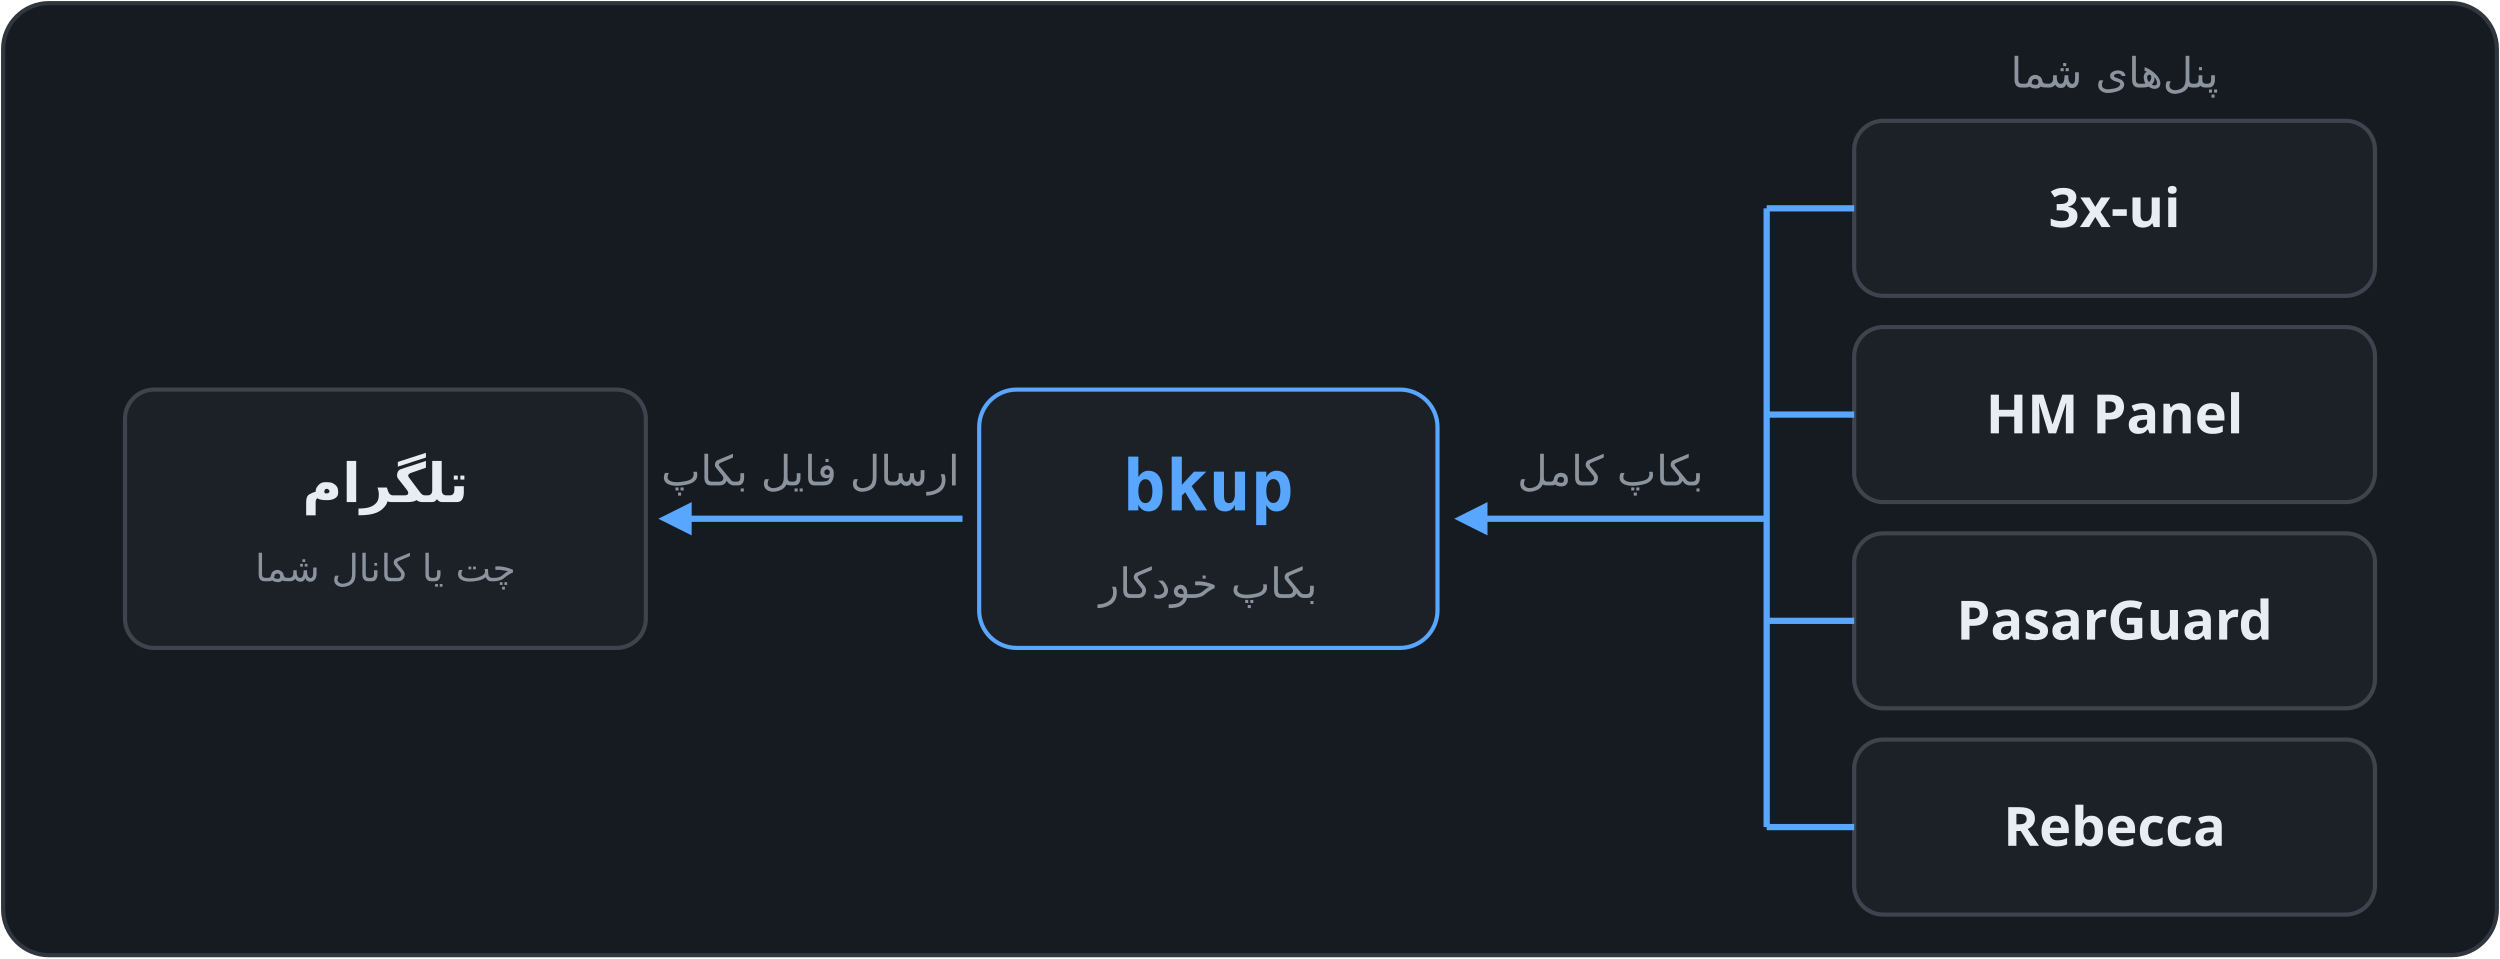
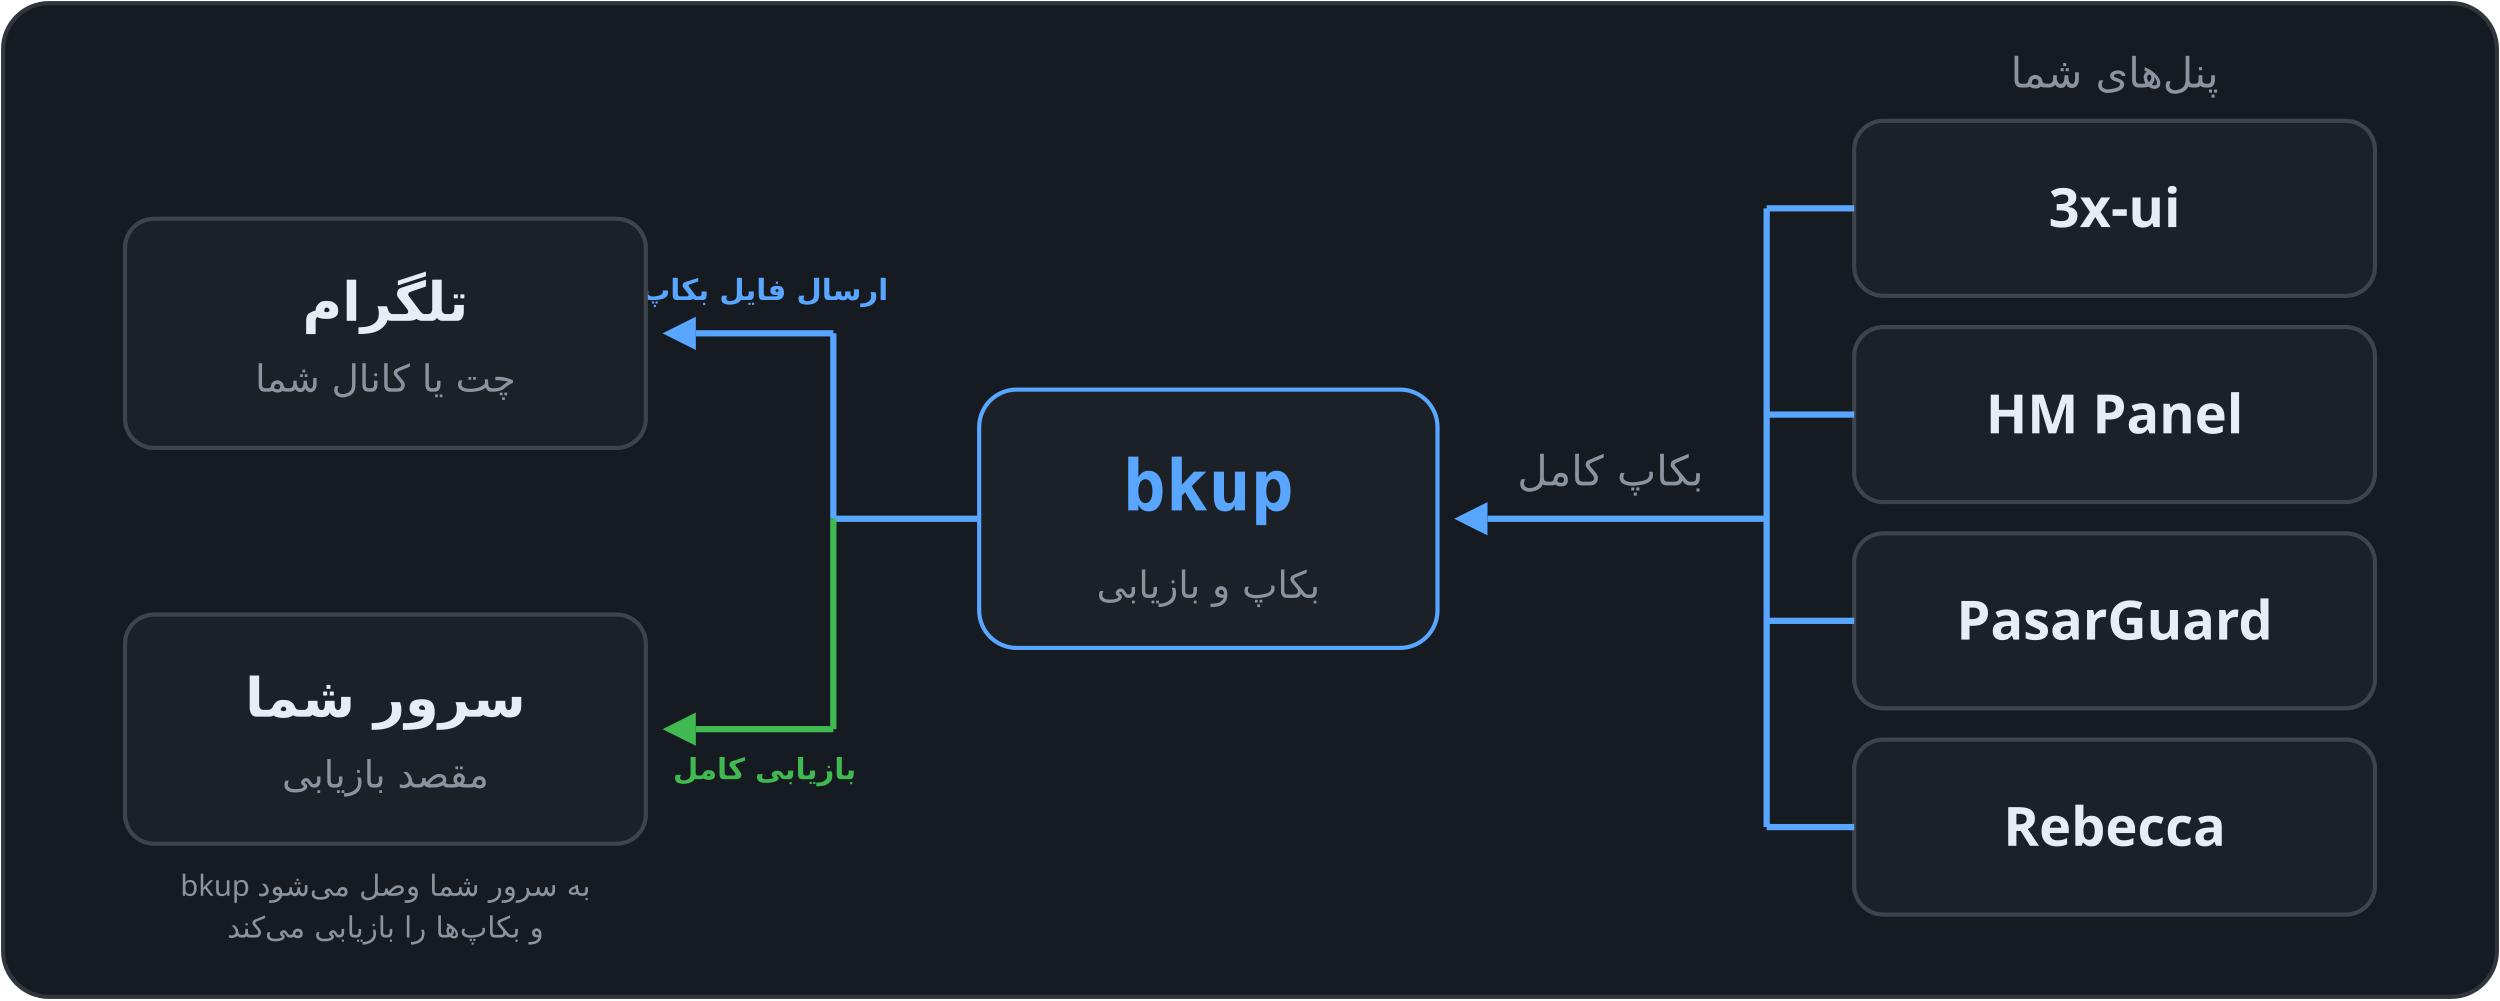
- <svg xmlns="http://www.w3.org/2000/svg" width="1200" height="460" viewBox="0 0 1200 460" role="img" aria-label="پنل‌ها به bkup و سپس تلگرام">
-   <rect x="1.5" y="1.5" width="1197" height="457" rx="22" fill="#161b22" stroke="#30363d" stroke-width="2" />
+ <svg xmlns="http://www.w3.org/2000/svg" width="1200" height="480" viewBox="0 0 1200 480" role="img" aria-label="پنل‌ها به bkup و سپس تلگرام و سرور">
+   <rect x="1.5" y="1.5" width="1197" height="477" rx="22" fill="#161b22" stroke="#30363d" stroke-width="2" />
  <rect x="890" y="58" width="250" height="84" rx="14" fill="#1c2128" stroke="#3d444d" stroke-width="2" />
-   <text x="1015.0" y="109.0" text-anchor="middle" font-family="Tahoma,Segoe UI,Vazirmatn,sans-serif" font-size="26" font-weight="600" fill="#e6edf3" direction="rtl" unicode-bidi="plaintext">3x-ui</text>
+   <text x="1015" y="109" text-anchor="middle" font-family="Tahoma,Segoe UI,Vazirmatn,sans-serif" font-size="26" font-weight="600" fill="#e6edf3" direction="rtl" unicode-bidi="plaintext">3x-ui</text>
  <rect x="890" y="157" width="250" height="84" rx="14" fill="#1c2128" stroke="#3d444d" stroke-width="2" />
-   <text x="1015.0" y="208.0" text-anchor="middle" font-family="Tahoma,Segoe UI,Vazirmatn,sans-serif" font-size="26" font-weight="600" fill="#e6edf3" direction="rtl" unicode-bidi="plaintext">HM Panel</text>
+   <text x="1015" y="208" text-anchor="middle" font-family="Tahoma,Segoe UI,Vazirmatn,sans-serif" font-size="26" font-weight="600" fill="#e6edf3" direction="rtl" unicode-bidi="plaintext">HM Panel</text>
  <rect x="890" y="256" width="250" height="84" rx="14" fill="#1c2128" stroke="#3d444d" stroke-width="2" />
-   <text x="1015.0" y="307.0" text-anchor="middle" font-family="Tahoma,Segoe UI,Vazirmatn,sans-serif" font-size="26" font-weight="600" fill="#e6edf3" direction="rtl" unicode-bidi="plaintext">PasarGuard</text>
+   <text x="1015" y="307" text-anchor="middle" font-family="Tahoma,Segoe UI,Vazirmatn,sans-serif" font-size="26" font-weight="600" fill="#e6edf3" direction="rtl" unicode-bidi="plaintext">PasarGuard</text>
  <rect x="890" y="355" width="250" height="84" rx="14" fill="#1c2128" stroke="#3d444d" stroke-width="2" />
-   <text x="1015.0" y="406.0" text-anchor="middle" font-family="Tahoma,Segoe UI,Vazirmatn,sans-serif" font-size="26" font-weight="600" fill="#e6edf3" direction="rtl" unicode-bidi="plaintext">Rebecca</text>
-   <line x1="890" y1="397.0" x2="848" y2="397.0" stroke="#58a6ff" stroke-width="3" />
-   <text x="1015.0" y="42" text-anchor="middle" font-family="Tahoma,Segoe UI,Vazirmatn,sans-serif" font-size="20" font-weight="400" fill="#8b949e" direction="rtl" unicode-bidi="plaintext">پنل‌های شما</text>
-   <rect x="470.0" y="187.0" width="220" height="124" rx="18" fill="#1c2128" stroke="#58a6ff" stroke-width="2" />
-   <text x="580.0" y="245.0" text-anchor="middle" font-family="Menlo,Consolas,monospace" font-size="34" font-weight="700" fill="#58a6ff" direction="rtl" unicode-bidi="plaintext">bkup</text>
-   <text x="580.0" y="287.0" text-anchor="middle" font-family="Tahoma,Segoe UI,Vazirmatn,sans-serif" font-size="20" font-weight="400" fill="#8b949e" direction="rtl" unicode-bidi="plaintext">بکاپ خودکار</text>
-   <rect x="60" y="187.0" width="250" height="124" rx="14" fill="#1c2128" stroke="#3d444d" stroke-width="2" />
-   <text x="185.0" y="241.0" text-anchor="middle" font-family="Tahoma,Segoe UI,Vazirmatn,sans-serif" font-size="26" font-weight="600" fill="#e6edf3" direction="rtl" unicode-bidi="plaintext">تلگرام</text>
-   <text x="185.0" y="279.0" text-anchor="middle" font-family="Tahoma,Segoe UI,Vazirmatn,sans-serif" font-size="18" font-weight="400" fill="#8b949e" direction="rtl" unicode-bidi="plaintext">چت یا کانال شما</text>
-   <line x1="890" y1="100.0" x2="848" y2="100.0" stroke="#58a6ff" stroke-width="3" />
-   <line x1="890" y1="199.0" x2="848" y2="199.0" stroke="#58a6ff" stroke-width="3" />
-   <line x1="890" y1="298.0" x2="848" y2="298.0" stroke="#58a6ff" stroke-width="3" />
-   <line x1="848" y1="100.0" x2="848" y2="397.0" stroke="#58a6ff" stroke-width="3" />
-   <line x1="848" y1="249.0" x2="713.0" y2="249.0" stroke="#58a6ff" stroke-width="3" />
-   <polygon points="698.0,249.0 714.0,241.0 714.0,257.0" fill="#58a6ff" />
-   <text x="773.0" y="233.0" text-anchor="middle" font-family="Tahoma,Segoe UI,Vazirmatn,sans-serif" font-size="20" font-weight="400" fill="#8b949e" direction="rtl" unicode-bidi="plaintext">بکاپ کامل</text>
-   <line x1="462.0" y1="249.0" x2="331" y2="249.0" stroke="#58a6ff" stroke-width="3" />
-   <polygon points="316,249.0 332,241.0 332,257.0" fill="#58a6ff" />
-   <text x="389.0" y="233.0" text-anchor="middle" font-family="Tahoma,Segoe UI,Vazirmatn,sans-serif" font-size="20" font-weight="400" fill="#8b949e" direction="rtl" unicode-bidi="plaintext">ارسال فایل بکاپ</text>
+   <text x="1015" y="406" text-anchor="middle" font-family="Tahoma,Segoe UI,Vazirmatn,sans-serif" font-size="26" font-weight="600" fill="#e6edf3" direction="rtl" unicode-bidi="plaintext">Rebecca</text>
+   <text x="1015" y="42" text-anchor="middle" font-family="Tahoma,Segoe UI,Vazirmatn,sans-serif" font-size="20" font-weight="400" fill="#8b949e" direction="rtl" unicode-bidi="plaintext">پنل‌های شما</text>
+   <line x1="890" y1="100" x2="848" y2="100" stroke="#58a6ff" stroke-width="3" />
+   <line x1="890" y1="199" x2="848" y2="199" stroke="#58a6ff" stroke-width="3" />
+   <line x1="890" y1="298" x2="848" y2="298" stroke="#58a6ff" stroke-width="3" />
+   <line x1="890" y1="397" x2="848" y2="397" stroke="#58a6ff" stroke-width="3" />
+   <line x1="848" y1="100" x2="848" y2="397" stroke="#58a6ff" stroke-width="3" />
+   <line x1="848" y1="249" x2="714" y2="249" stroke="#58a6ff" stroke-width="3" />
+   <polygon points="698,249 714,241 714,257" fill="#58a6ff" />
+   <text x="773" y="233" text-anchor="middle" font-family="Tahoma,Segoe UI,Vazirmatn,sans-serif" font-size="20" font-weight="400" fill="#8b949e" direction="rtl" unicode-bidi="plaintext">بکاپ کامل</text>
+   <rect x="470" y="187" width="220" height="124" rx="18" fill="#1c2128" stroke="#58a6ff" stroke-width="2" />
+   <text x="580" y="245" text-anchor="middle" font-family="Menlo,Consolas,monospace" font-size="34" font-weight="700" fill="#58a6ff" direction="rtl" unicode-bidi="plaintext">bkup</text>
+   <text x="580" y="287" text-anchor="middle" font-family="Tahoma,Segoe UI,Vazirmatn,sans-serif" font-size="18" font-weight="400" fill="#8b949e" direction="rtl" unicode-bidi="plaintext">بکاپ و بازیابی</text>
+   <line x1="470" y1="249" x2="400" y2="249" stroke="#58a6ff" stroke-width="3" />
+   <line x1="400" y1="249" x2="400" y2="160" stroke="#58a6ff" stroke-width="3" />
+   <line x1="400" y1="249" x2="400" y2="350" stroke="#3fb950" stroke-width="3" />
+   <line x1="400" y1="160" x2="334" y2="160" stroke="#58a6ff" stroke-width="3" />
+   <polygon points="318,160 334,152 334,168" fill="#58a6ff" />
+   <line x1="400" y1="350" x2="334" y2="350" stroke="#3fb950" stroke-width="3" />
+   <polygon points="318,350 334,342 334,358" fill="#3fb950" />
+   <text x="367" y="144" text-anchor="middle" font-family="Tahoma,Segoe UI,Vazirmatn,sans-serif" font-size="14" font-weight="700" fill="#58a6ff" direction="rtl" unicode-bidi="plaintext">ارسال فایل بکاپ</text>
+   <text x="367" y="374" text-anchor="middle" font-family="Tahoma,Segoe UI,Vazirmatn,sans-serif" font-size="14" font-weight="700" fill="#3fb950" direction="rtl" unicode-bidi="plaintext">بازیابی کامل</text>
+   <rect x="60" y="105" width="250" height="110" rx="14" fill="#1c2128" stroke="#3d444d" stroke-width="2" />
+   <text x="185" y="154" text-anchor="middle" font-family="Tahoma,Segoe UI,Vazirmatn,sans-serif" font-size="26" font-weight="600" fill="#e6edf3" direction="rtl" unicode-bidi="plaintext">تلگرام</text>
+   <text x="185" y="188" text-anchor="middle" font-family="Tahoma,Segoe UI,Vazirmatn,sans-serif" font-size="18" font-weight="400" fill="#8b949e" direction="rtl" unicode-bidi="plaintext">چت یا کانال شما</text>
+   <rect x="60" y="295" width="250" height="110" rx="14" fill="#1c2128" stroke="#3d444d" stroke-width="2" />
+   <text x="185" y="344" text-anchor="middle" font-family="Tahoma,Segoe UI,Vazirmatn,sans-serif" font-size="26" font-weight="600" fill="#e6edf3" direction="rtl" unicode-bidi="plaintext">سرور شما</text>
+   <text x="185" y="378" text-anchor="middle" font-family="Tahoma,Segoe UI,Vazirmatn,sans-serif" font-size="18" font-weight="400" fill="#8b949e" direction="rtl" unicode-bidi="plaintext">مقصد بازیابی</text>
+   <text x="185" y="430" text-anchor="middle" font-family="Tahoma,Segoe UI,Vazirmatn,sans-serif" font-size="14" font-weight="400" fill="#8b949e" direction="rtl" unicode-bidi="plaintext">bkup به سرور شما وصل می‌شود</text>
+   <text x="185" y="450" text-anchor="middle" font-family="Tahoma,Segoe UI,Vazirmatn,sans-serif" font-size="14" font-weight="400" fill="#8b949e" direction="rtl" unicode-bidi="plaintext">و بکاپ‌ها را بازیابی می‌کند</text>
</svg>
